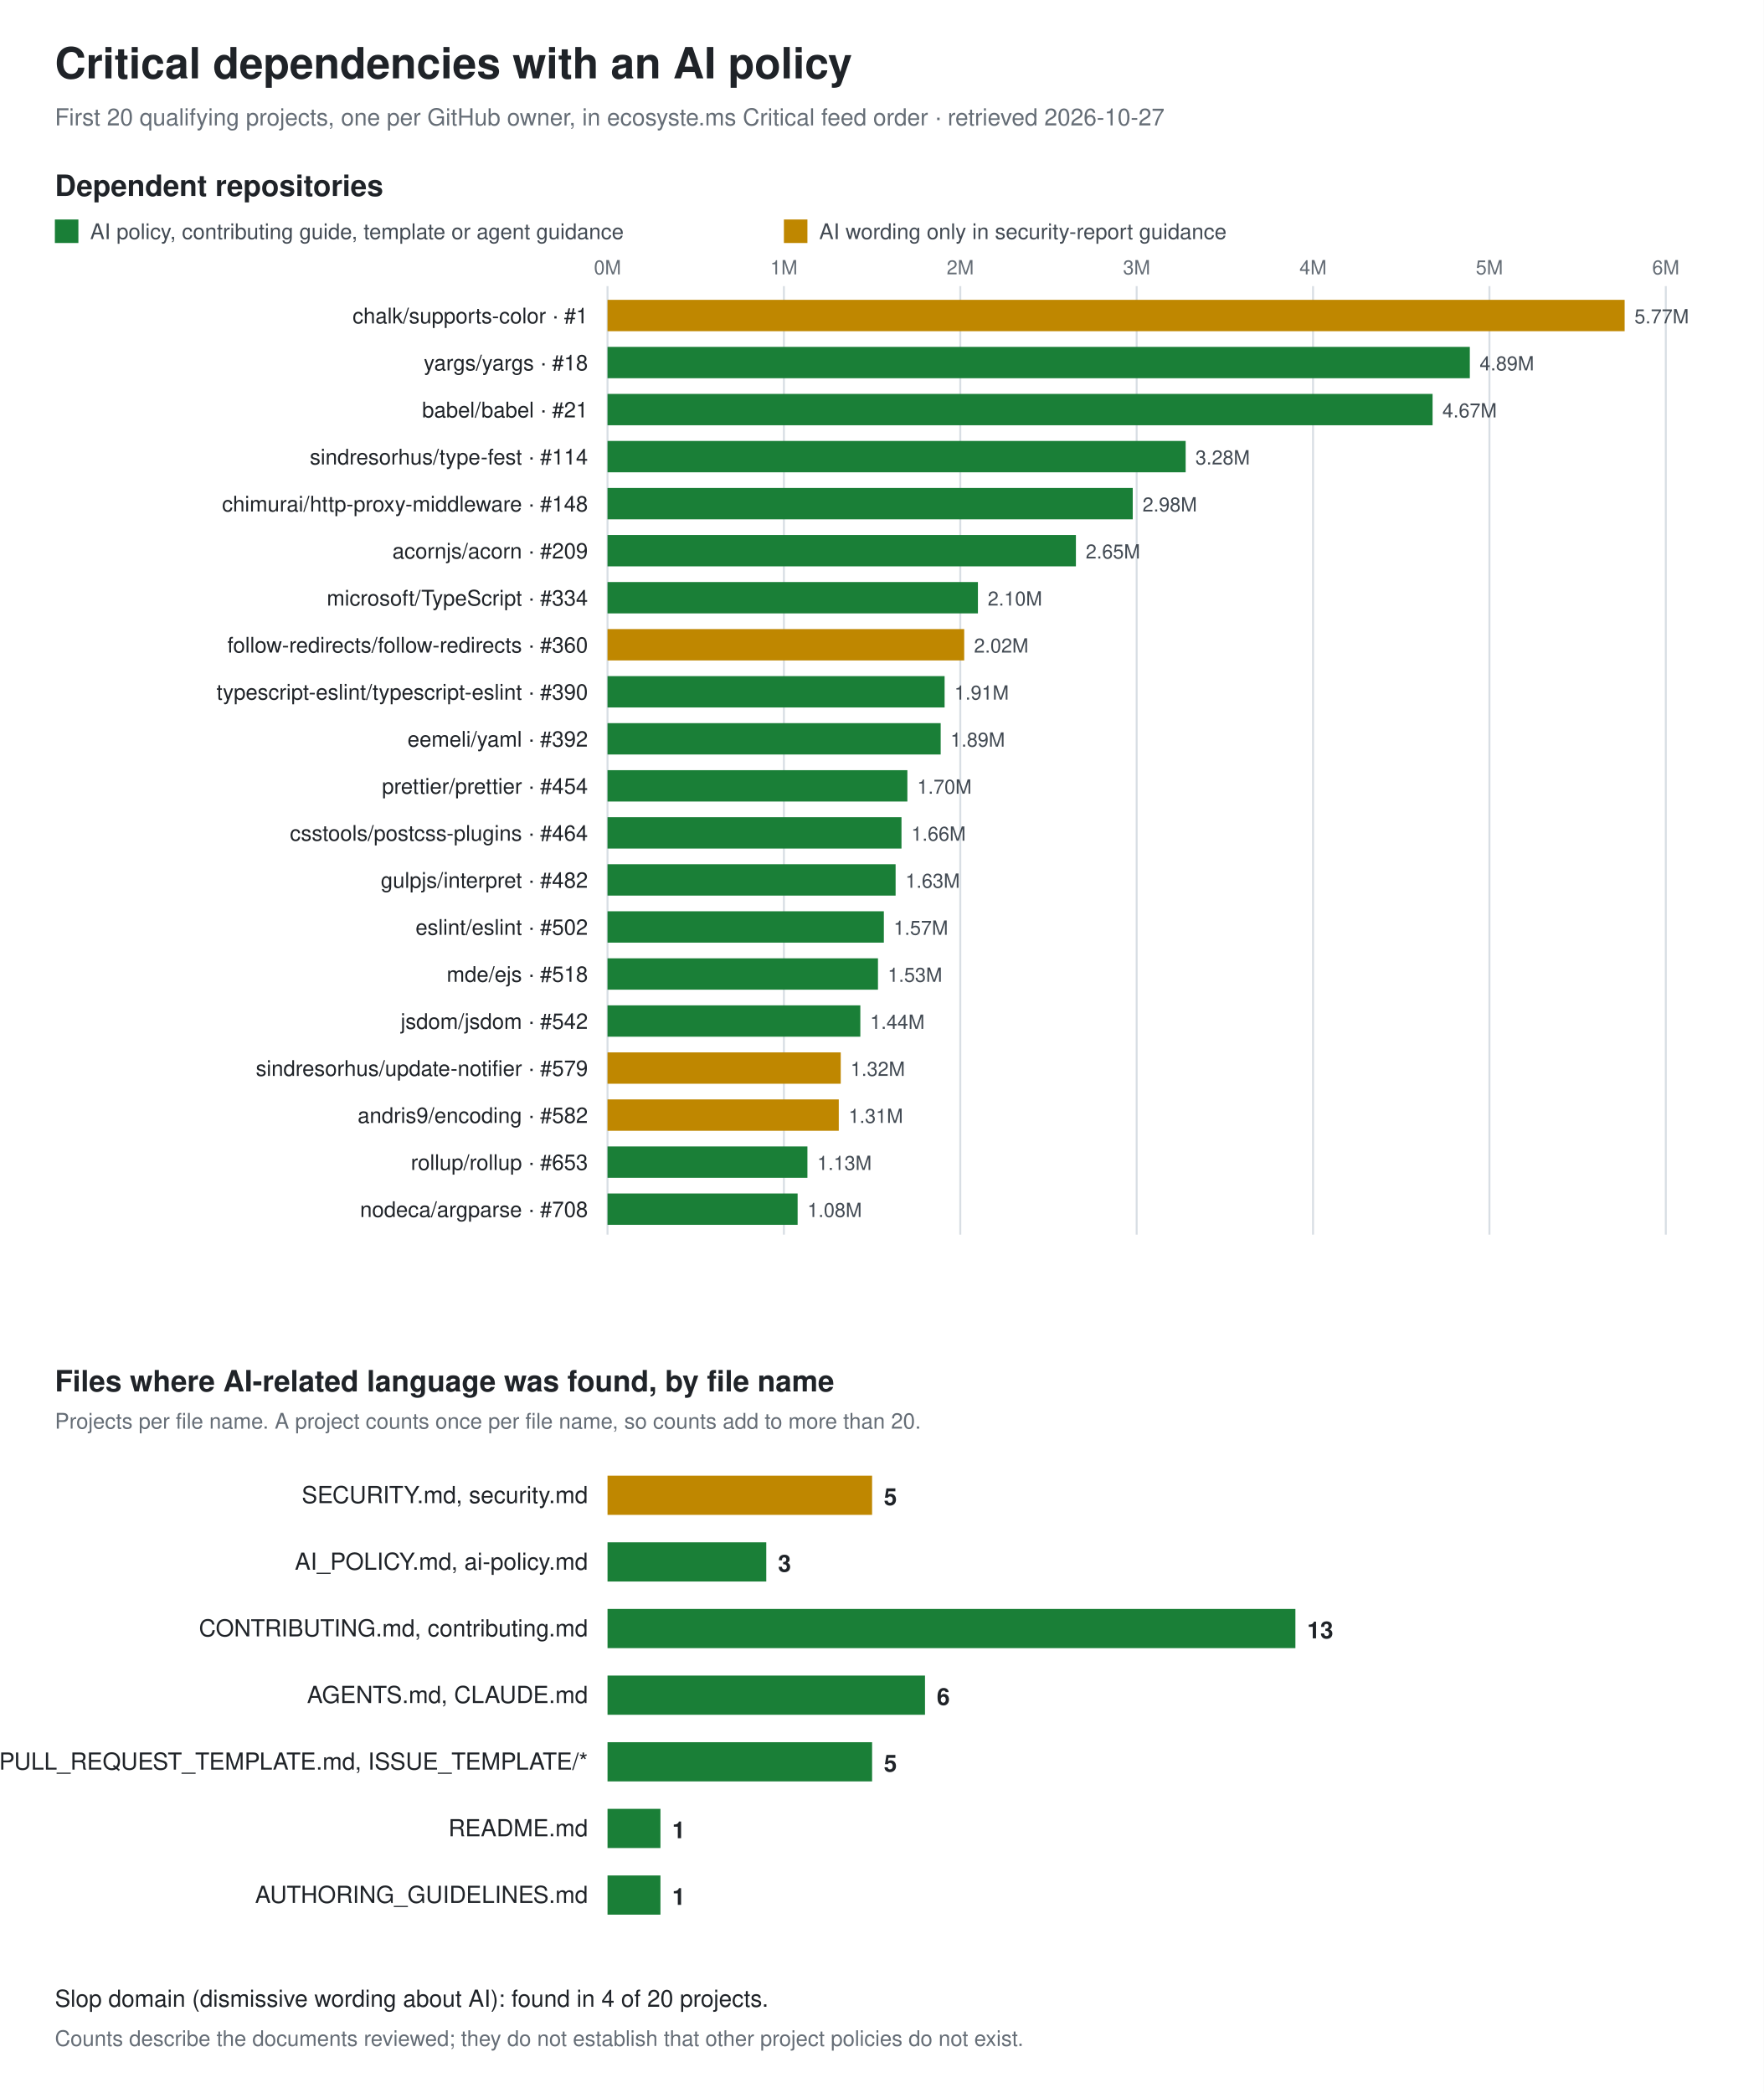
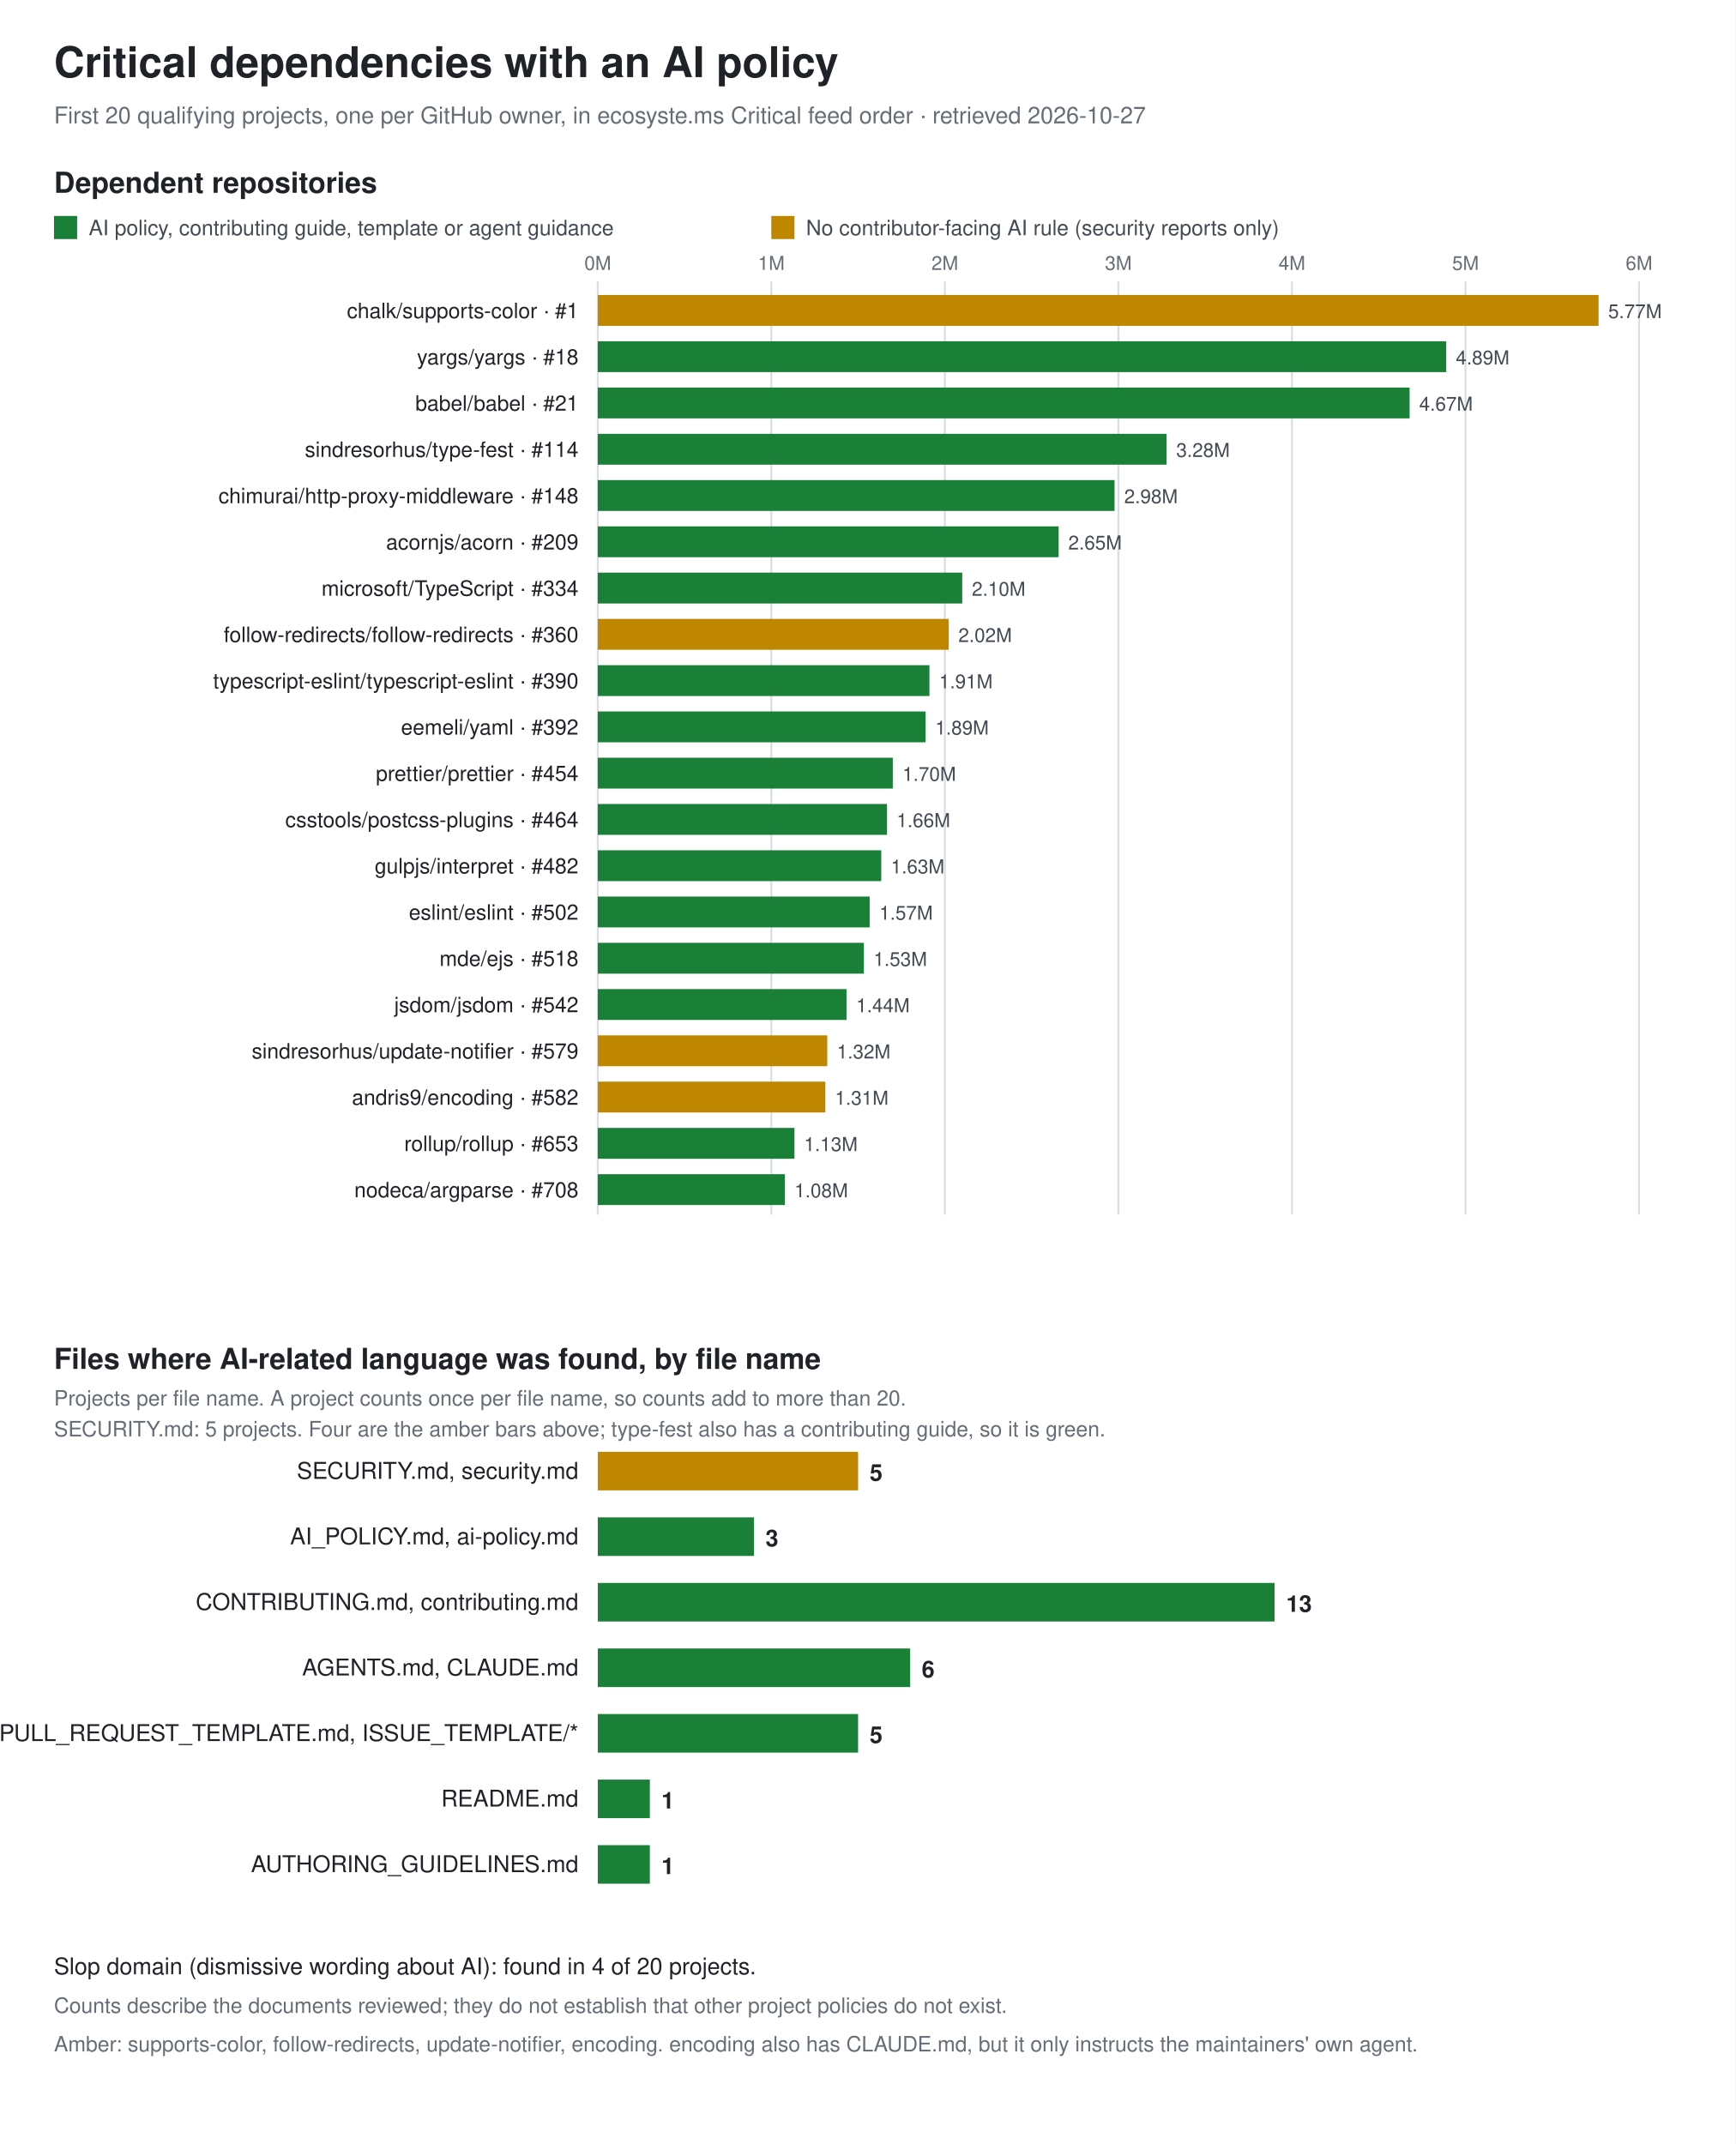
- <svg xmlns="http://www.w3.org/2000/svg" width="900" height="1068" viewBox="0 0 900 1068" font-family="-apple-system,BlinkMacSystemFont,Segoe UI,Helvetica,Arial,sans-serif">
-   <rect width="900" height="1068" fill="#ffffff" />
+ <svg xmlns="http://www.w3.org/2000/svg" width="900" height="1112" viewBox="0 0 900 1112" font-family="-apple-system,BlinkMacSystemFont,Segoe UI,Helvetica,Arial,sans-serif">
+   <rect width="900" height="1112" fill="#ffffff" />
  <text x="28" y="40" font-size="22" font-weight="600" fill="#1f2328">Critical dependencies with an AI policy</text>
  <text x="28" y="64" font-size="12" fill="#656d76">First 20 qualifying projects, one per GitHub owner, in ecosyste.ms Critical feed order · retrieved 2026-10-27</text>
  <text x="28" y="100" font-size="15" font-weight="600" fill="#1f2328">Dependent repositories</text>
  <rect x="28" y="112" width="12" height="12" fill="#1a7f37" />
  <text x="46" y="122" font-size="11" fill="#424a53">AI policy, contributing guide, template or agent guidance</text>
  <rect x="400" y="112" width="12" height="12" fill="#bf8700" />
-   <text x="418" y="122" font-size="11" fill="#424a53">AI wording only in security-report guidance</text>
+   <text x="418" y="122" font-size="11" fill="#424a53">No contributor-facing AI rule (security reports only)</text>
  <line x1="310" y1="146" x2="310" y2="630" stroke="#d8dee4" />
  <text x="310" y="140" font-size="10" fill="#656d76" text-anchor="middle">0M</text>
  <line x1="400" y1="146" x2="400" y2="630" stroke="#d8dee4" />
  <text x="400" y="140" font-size="10" fill="#656d76" text-anchor="middle">1M</text>
  <line x1="490" y1="146" x2="490" y2="630" stroke="#d8dee4" />
  <text x="490" y="140" font-size="10" fill="#656d76" text-anchor="middle">2M</text>
  <line x1="580" y1="146" x2="580" y2="630" stroke="#d8dee4" />
  <text x="580" y="140" font-size="10" fill="#656d76" text-anchor="middle">3M</text>
  <line x1="670" y1="146" x2="670" y2="630" stroke="#d8dee4" />
  <text x="670" y="140" font-size="10" fill="#656d76" text-anchor="middle">4M</text>
  <line x1="760" y1="146" x2="760" y2="630" stroke="#d8dee4" />
  <text x="760" y="140" font-size="10" fill="#656d76" text-anchor="middle">5M</text>
  <line x1="850" y1="146" x2="850" y2="630" stroke="#d8dee4" />
  <text x="850" y="140" font-size="10" fill="#656d76" text-anchor="middle">6M</text>
  <text x="300" y="165" font-size="11" fill="#1f2328" text-anchor="end">chalk/supports-color · #1</text>
  <rect x="310" y="153" width="519" height="16" fill="#bf8700" />
  <text x="834" y="165" font-size="10" fill="#424a53">5.77M</text>
  <text x="300" y="189" font-size="11" fill="#1f2328" text-anchor="end">yargs/yargs · #18</text>
  <rect x="310" y="177" width="440" height="16" fill="#1a7f37" />
  <text x="755" y="189" font-size="10" fill="#424a53">4.89M</text>
  <text x="300" y="213" font-size="11" fill="#1f2328" text-anchor="end">babel/babel · #21</text>
  <rect x="310" y="201" width="421" height="16" fill="#1a7f37" />
  <text x="736" y="213" font-size="10" fill="#424a53">4.67M</text>
  <text x="300" y="237" font-size="11" fill="#1f2328" text-anchor="end">sindresorhus/type-fest · #114</text>
  <rect x="310" y="225" width="295" height="16" fill="#1a7f37" />
  <text x="610" y="237" font-size="10" fill="#424a53">3.28M</text>
  <text x="300" y="261" font-size="11" fill="#1f2328" text-anchor="end">chimurai/http-proxy-middleware · #148</text>
  <rect x="310" y="249" width="268" height="16" fill="#1a7f37" />
  <text x="583" y="261" font-size="10" fill="#424a53">2.98M</text>
  <text x="300" y="285" font-size="11" fill="#1f2328" text-anchor="end">acornjs/acorn · #209</text>
  <rect x="310" y="273" width="239" height="16" fill="#1a7f37" />
  <text x="554" y="285" font-size="10" fill="#424a53">2.65M</text>
  <text x="300" y="309" font-size="11" fill="#1f2328" text-anchor="end">microsoft/TypeScript · #334</text>
  <rect x="310" y="297" width="189" height="16" fill="#1a7f37" />
  <text x="504" y="309" font-size="10" fill="#424a53">2.10M</text>
  <text x="300" y="333" font-size="11" fill="#1f2328" text-anchor="end">follow-redirects/follow-redirects · #360</text>
  <rect x="310" y="321" width="182" height="16" fill="#bf8700" />
  <text x="497" y="333" font-size="10" fill="#424a53">2.02M</text>
  <text x="300" y="357" font-size="11" fill="#1f2328" text-anchor="end">typescript-eslint/typescript-eslint · #390</text>
  <rect x="310" y="345" width="172" height="16" fill="#1a7f37" />
  <text x="487" y="357" font-size="10" fill="#424a53">1.91M</text>
  <text x="300" y="381" font-size="11" fill="#1f2328" text-anchor="end">eemeli/yaml · #392</text>
  <rect x="310" y="369" width="170" height="16" fill="#1a7f37" />
  <text x="485" y="381" font-size="10" fill="#424a53">1.89M</text>
  <text x="300" y="405" font-size="11" fill="#1f2328" text-anchor="end">prettier/prettier · #454</text>
  <rect x="310" y="393" width="153" height="16" fill="#1a7f37" />
  <text x="468" y="405" font-size="10" fill="#424a53">1.70M</text>
  <text x="300" y="429" font-size="11" fill="#1f2328" text-anchor="end">csstools/postcss-plugins · #464</text>
  <rect x="310" y="417" width="150" height="16" fill="#1a7f37" />
  <text x="465" y="429" font-size="10" fill="#424a53">1.66M</text>
  <text x="300" y="453" font-size="11" fill="#1f2328" text-anchor="end">gulpjs/interpret · #482</text>
  <rect x="310" y="441" width="147" height="16" fill="#1a7f37" />
  <text x="462" y="453" font-size="10" fill="#424a53">1.63M</text>
  <text x="300" y="477" font-size="11" fill="#1f2328" text-anchor="end">eslint/eslint · #502</text>
  <rect x="310" y="465" width="141" height="16" fill="#1a7f37" />
  <text x="456" y="477" font-size="10" fill="#424a53">1.57M</text>
  <text x="300" y="501" font-size="11" fill="#1f2328" text-anchor="end">mde/ejs · #518</text>
  <rect x="310" y="489" width="138" height="16" fill="#1a7f37" />
  <text x="453" y="501" font-size="10" fill="#424a53">1.53M</text>
  <text x="300" y="525" font-size="11" fill="#1f2328" text-anchor="end">jsdom/jsdom · #542</text>
  <rect x="310" y="513" width="129" height="16" fill="#1a7f37" />
  <text x="444" y="525" font-size="10" fill="#424a53">1.44M</text>
  <text x="300" y="549" font-size="11" fill="#1f2328" text-anchor="end">sindresorhus/update-notifier · #579</text>
  <rect x="310" y="537" width="119" height="16" fill="#bf8700" />
  <text x="434" y="549" font-size="10" fill="#424a53">1.32M</text>
  <text x="300" y="573" font-size="11" fill="#1f2328" text-anchor="end">andris9/encoding · #582</text>
  <rect x="310" y="561" width="118" height="16" fill="#bf8700" />
  <text x="433" y="573" font-size="10" fill="#424a53">1.31M</text>
  <text x="300" y="597" font-size="11" fill="#1f2328" text-anchor="end">rollup/rollup · #653</text>
  <rect x="310" y="585" width="102" height="16" fill="#1a7f37" />
  <text x="417" y="597" font-size="10" fill="#424a53">1.13M</text>
  <text x="300" y="621" font-size="11" fill="#1f2328" text-anchor="end">nodeca/argparse · #708</text>
  <rect x="310" y="609" width="97" height="16" fill="#1a7f37" />
  <text x="412" y="621" font-size="10" fill="#424a53">1.08M</text>
  <text x="28" y="710" font-size="15" font-weight="600" fill="#1f2328">Files where AI-related language was found, by file name</text>
  <text x="28" y="729" font-size="11" fill="#656d76">Projects per file name. A project counts once per file name, so counts add to more than 20.</text>
+   <text x="28" y="745" font-size="11" fill="#656d76">SECURITY.md: 5 projects. Four are the amber bars above; type-fest also has a contributing guide, so it is green.</text>
  <text x="300" y="767" font-size="12" fill="#1f2328" text-anchor="end">SECURITY.md, security.md</text>
  <rect x="310" y="753" width="135" height="20" fill="#bf8700" />
  <text x="451" y="768" font-size="12" font-weight="600" fill="#1f2328">5</text>
  <text x="300" y="801" font-size="12" fill="#1f2328" text-anchor="end">AI_POLICY.md, ai-policy.md</text>
  <rect x="310" y="787" width="81" height="20" fill="#1a7f37" />
  <text x="397" y="802" font-size="12" font-weight="600" fill="#1f2328">3</text>
  <text x="300" y="835" font-size="12" fill="#1f2328" text-anchor="end">CONTRIBUTING.md, contributing.md</text>
  <rect x="310" y="821" width="351" height="20" fill="#1a7f37" />
  <text x="667" y="836" font-size="12" font-weight="600" fill="#1f2328">13</text>
  <text x="300" y="869" font-size="12" fill="#1f2328" text-anchor="end">AGENTS.md, CLAUDE.md</text>
  <rect x="310" y="855" width="162" height="20" fill="#1a7f37" />
  <text x="478" y="870" font-size="12" font-weight="600" fill="#1f2328">6</text>
  <text x="300" y="903" font-size="12" fill="#1f2328" text-anchor="end">PULL_REQUEST_TEMPLATE.md, ISSUE_TEMPLATE/*</text>
  <rect x="310" y="889" width="135" height="20" fill="#1a7f37" />
  <text x="451" y="904" font-size="12" font-weight="600" fill="#1f2328">5</text>
  <text x="300" y="937" font-size="12" fill="#1f2328" text-anchor="end">README.md</text>
  <rect x="310" y="923" width="27" height="20" fill="#1a7f37" />
  <text x="343" y="938" font-size="12" font-weight="600" fill="#1f2328">1</text>
  <text x="300" y="971" font-size="12" fill="#1f2328" text-anchor="end">AUTHORING_GUIDELINES.md</text>
  <rect x="310" y="957" width="27" height="20" fill="#1a7f37" />
  <text x="343" y="972" font-size="12" font-weight="600" fill="#1f2328">1</text>
  <text x="28" y="1024" font-size="12" fill="#1f2328">Slop domain (dismissive wording about AI): found in 4 of 20 projects.</text>
  <text x="28" y="1044" font-size="11" fill="#656d76">Counts describe the documents reviewed; they do not establish that other project policies do not exist.</text>
+   <text x="28" y="1064" font-size="11" fill="#656d76">Amber: supports-color, follow-redirects, update-notifier, encoding. encoding also has CLAUDE.md, but it only instructs the maintainers' own agent.</text>
</svg>
